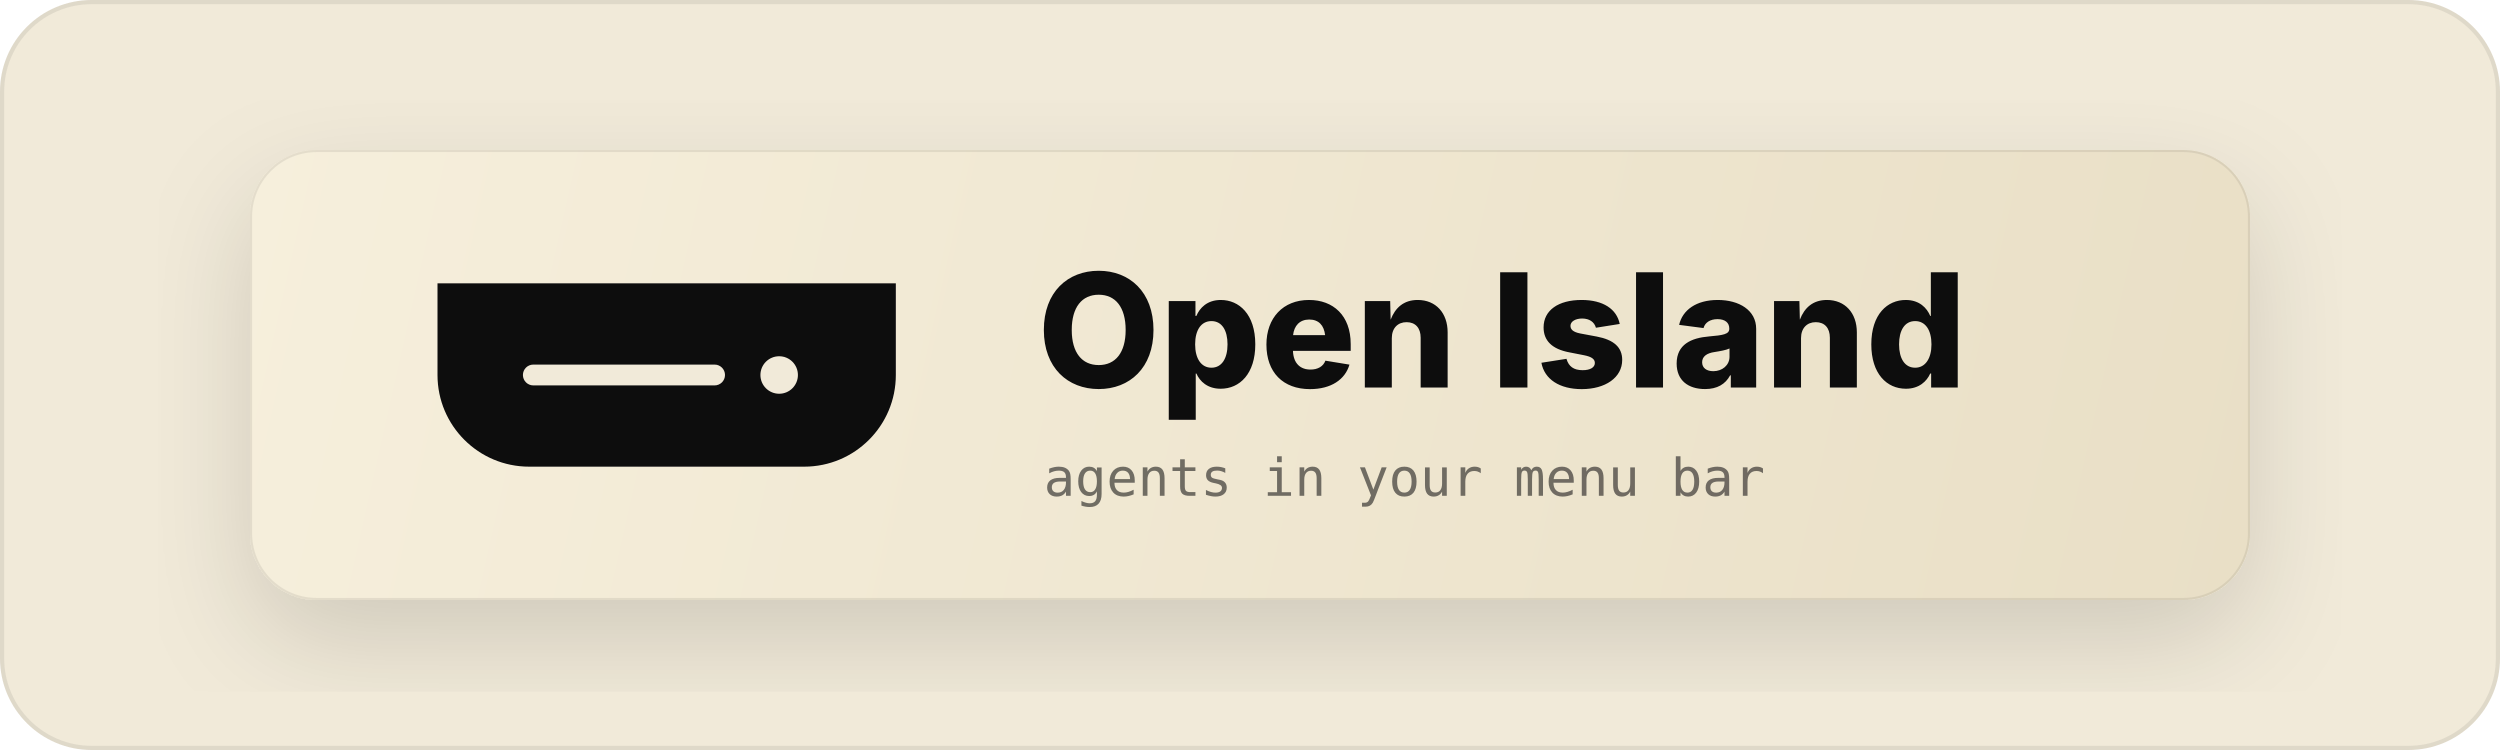
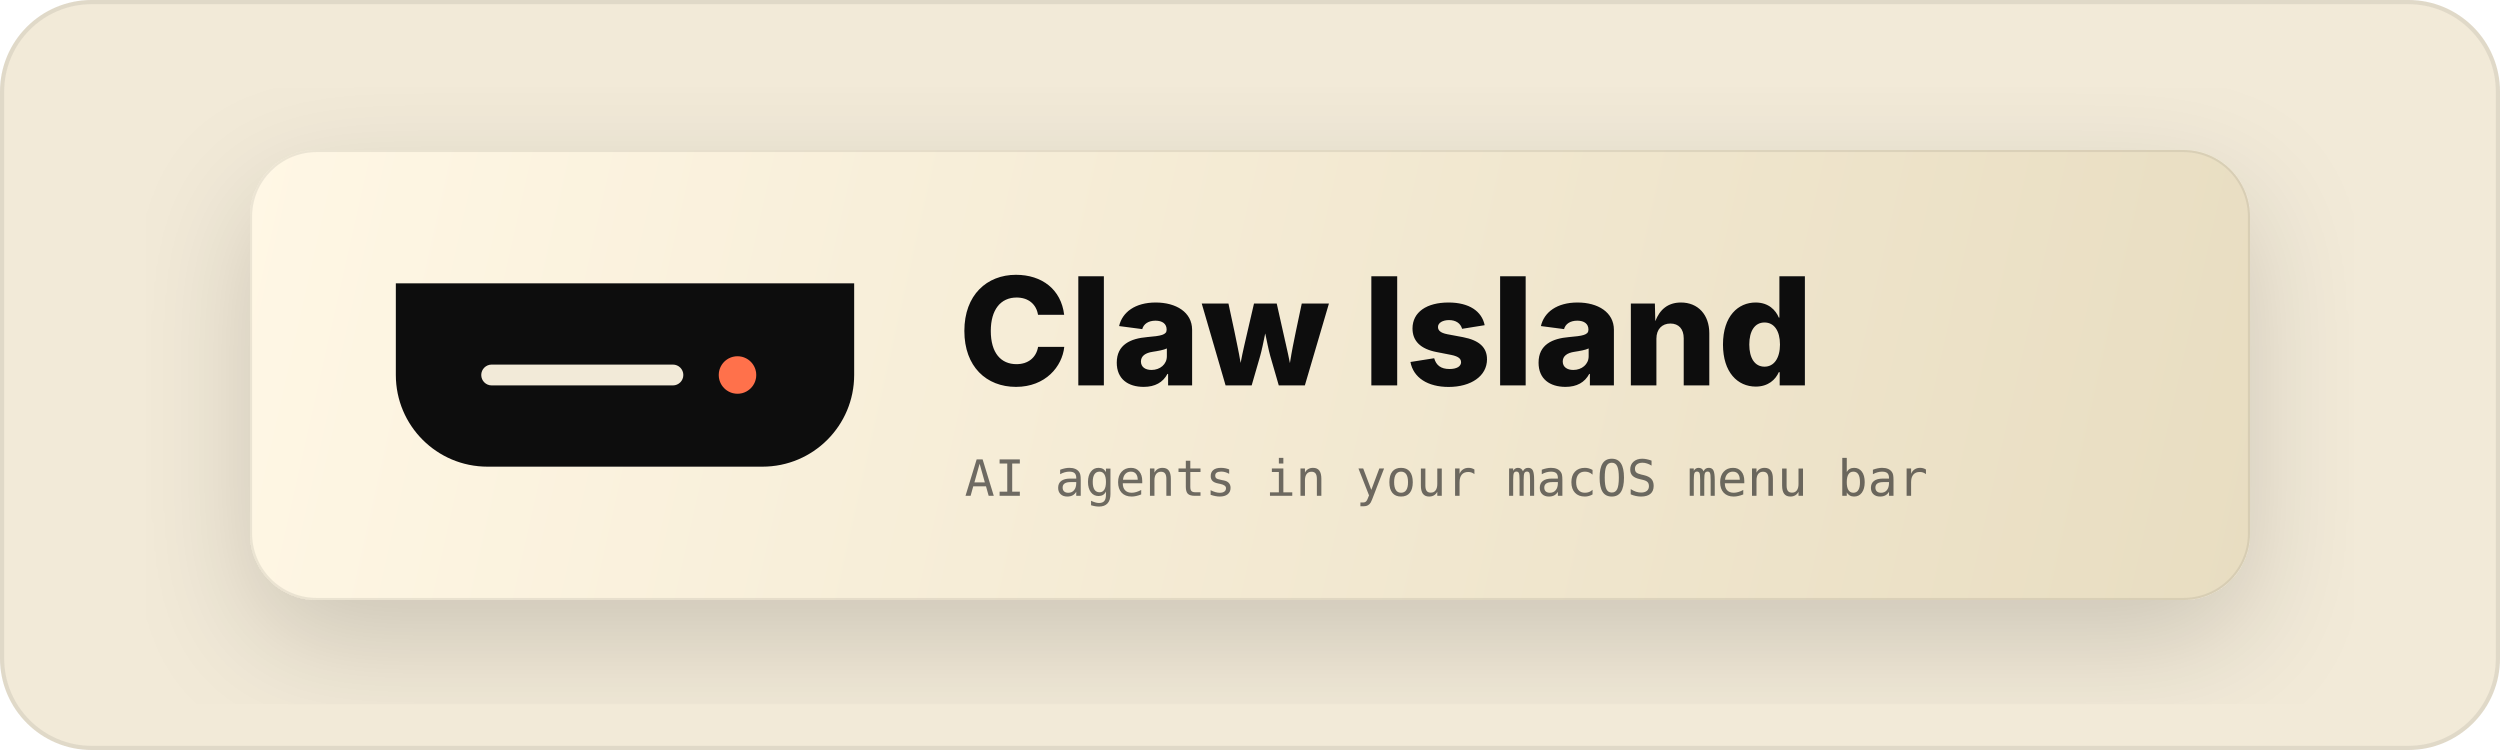
<svg xmlns="http://www.w3.org/2000/svg" width="1200" height="360" viewBox="0 0 1200 360" fill="none" role="img" aria-labelledby="title desc">
  <defs>
-     <filter id="paper-shadow" x="76" y="28" width="1048" height="304" filterUnits="userSpaceOnUse" color-interpolation-filters="sRGB">
-       <feDropShadow dx="0" dy="20" stdDeviation="26" flood-color="#0D0D0F" flood-opacity="0.14" />
+     <filter id="shadow" x="70" y="22" width="1060" height="316" filterUnits="userSpaceOnUse">
+       <feDropShadow dx="0" dy="20" stdDeviation="28" flood-color="#0D0D0F" flood-opacity="0.16" />
    </filter>
    <linearGradient id="paper" x1="120" y1="72" x2="1080" y2="288" gradientUnits="userSpaceOnUse">
-       <stop stop-color="#F6EFDC" />
-       <stop offset="1" stop-color="#E9DFC6" />
+       <stop stop-color="#FFF7E5" />
+       <stop offset="1" stop-color="#E8DDC1" />
    </linearGradient>
  </defs>
-   <rect width="1200" height="360" rx="44" fill="#F1EAD9" />
+   <rect width="1200" height="360" rx="44" fill="#F2EAD8" />
  <rect x="1" y="1" width="1198" height="358" rx="43" stroke="#0D0D0F" stroke-opacity="0.08" stroke-width="2" />
-   <g filter="url(#paper-shadow)">
+   <g filter="url(#shadow)">
    <rect x="120" y="72" width="960" height="216" rx="32" fill="url(#paper)" />
    <rect x="120.5" y="72.5" width="959" height="215" rx="31.5" stroke="#0D0D0F" stroke-opacity="0.08" />
-     <g transform="translate(210 136)">
-       <path d="M0 0H220V44C220 68.3 200.301 88 176 88H44C19.7 88 0 68.3 0 44V0Z" fill="#0D0D0F" />
-       <rect x="41" y="39" width="97" height="10" rx="5" fill="#F1EAD9" />
-       <circle cx="164" cy="44" r="9" fill="#F1EAD9" />
+     <g transform="translate(190 136)">
+       <path d="M0 0H220V44C220 68.3 200.3 88 176 88H44C19.7 88 0 68.3 0 44V0Z" fill="#0D0D0F" />
+       <rect x="41" y="39" width="97" height="10" rx="5" fill="#F2EAD8" />
+       <circle cx="164" cy="44" r="9" fill="#FF714B" />
    </g>
-     <g transform="translate(498 111)">
-       <text x="0" y="75" fill="#0D0D0F" font-family="Inter, -apple-system, BlinkMacSystemFont, 'Segoe UI', sans-serif" font-size="76" font-weight="760">Open Island</text>
-       <text x="3" y="127" fill="#0D0D0F" fill-opacity="0.56" font-family="'SF Mono', 'JetBrains Mono', ui-monospace, monospace" font-size="25" font-weight="500">agents in your menu bar</text>
+     <g transform="translate(460 109)">
+       <text x="0" y="76" fill="#0D0D0F" font-family="Inter, -apple-system, BlinkMacSystemFont, 'Segoe UI', sans-serif" font-size="72" font-weight="760">Claw Island</text>
+       <text x="3" y="129" fill="#0D0D0F" fill-opacity="0.58" font-family="'SF Mono', 'JetBrains Mono', ui-monospace, monospace" font-size="24" font-weight="500">AI agents in your macOS menu bar</text>
    </g>
  </g>
</svg>
